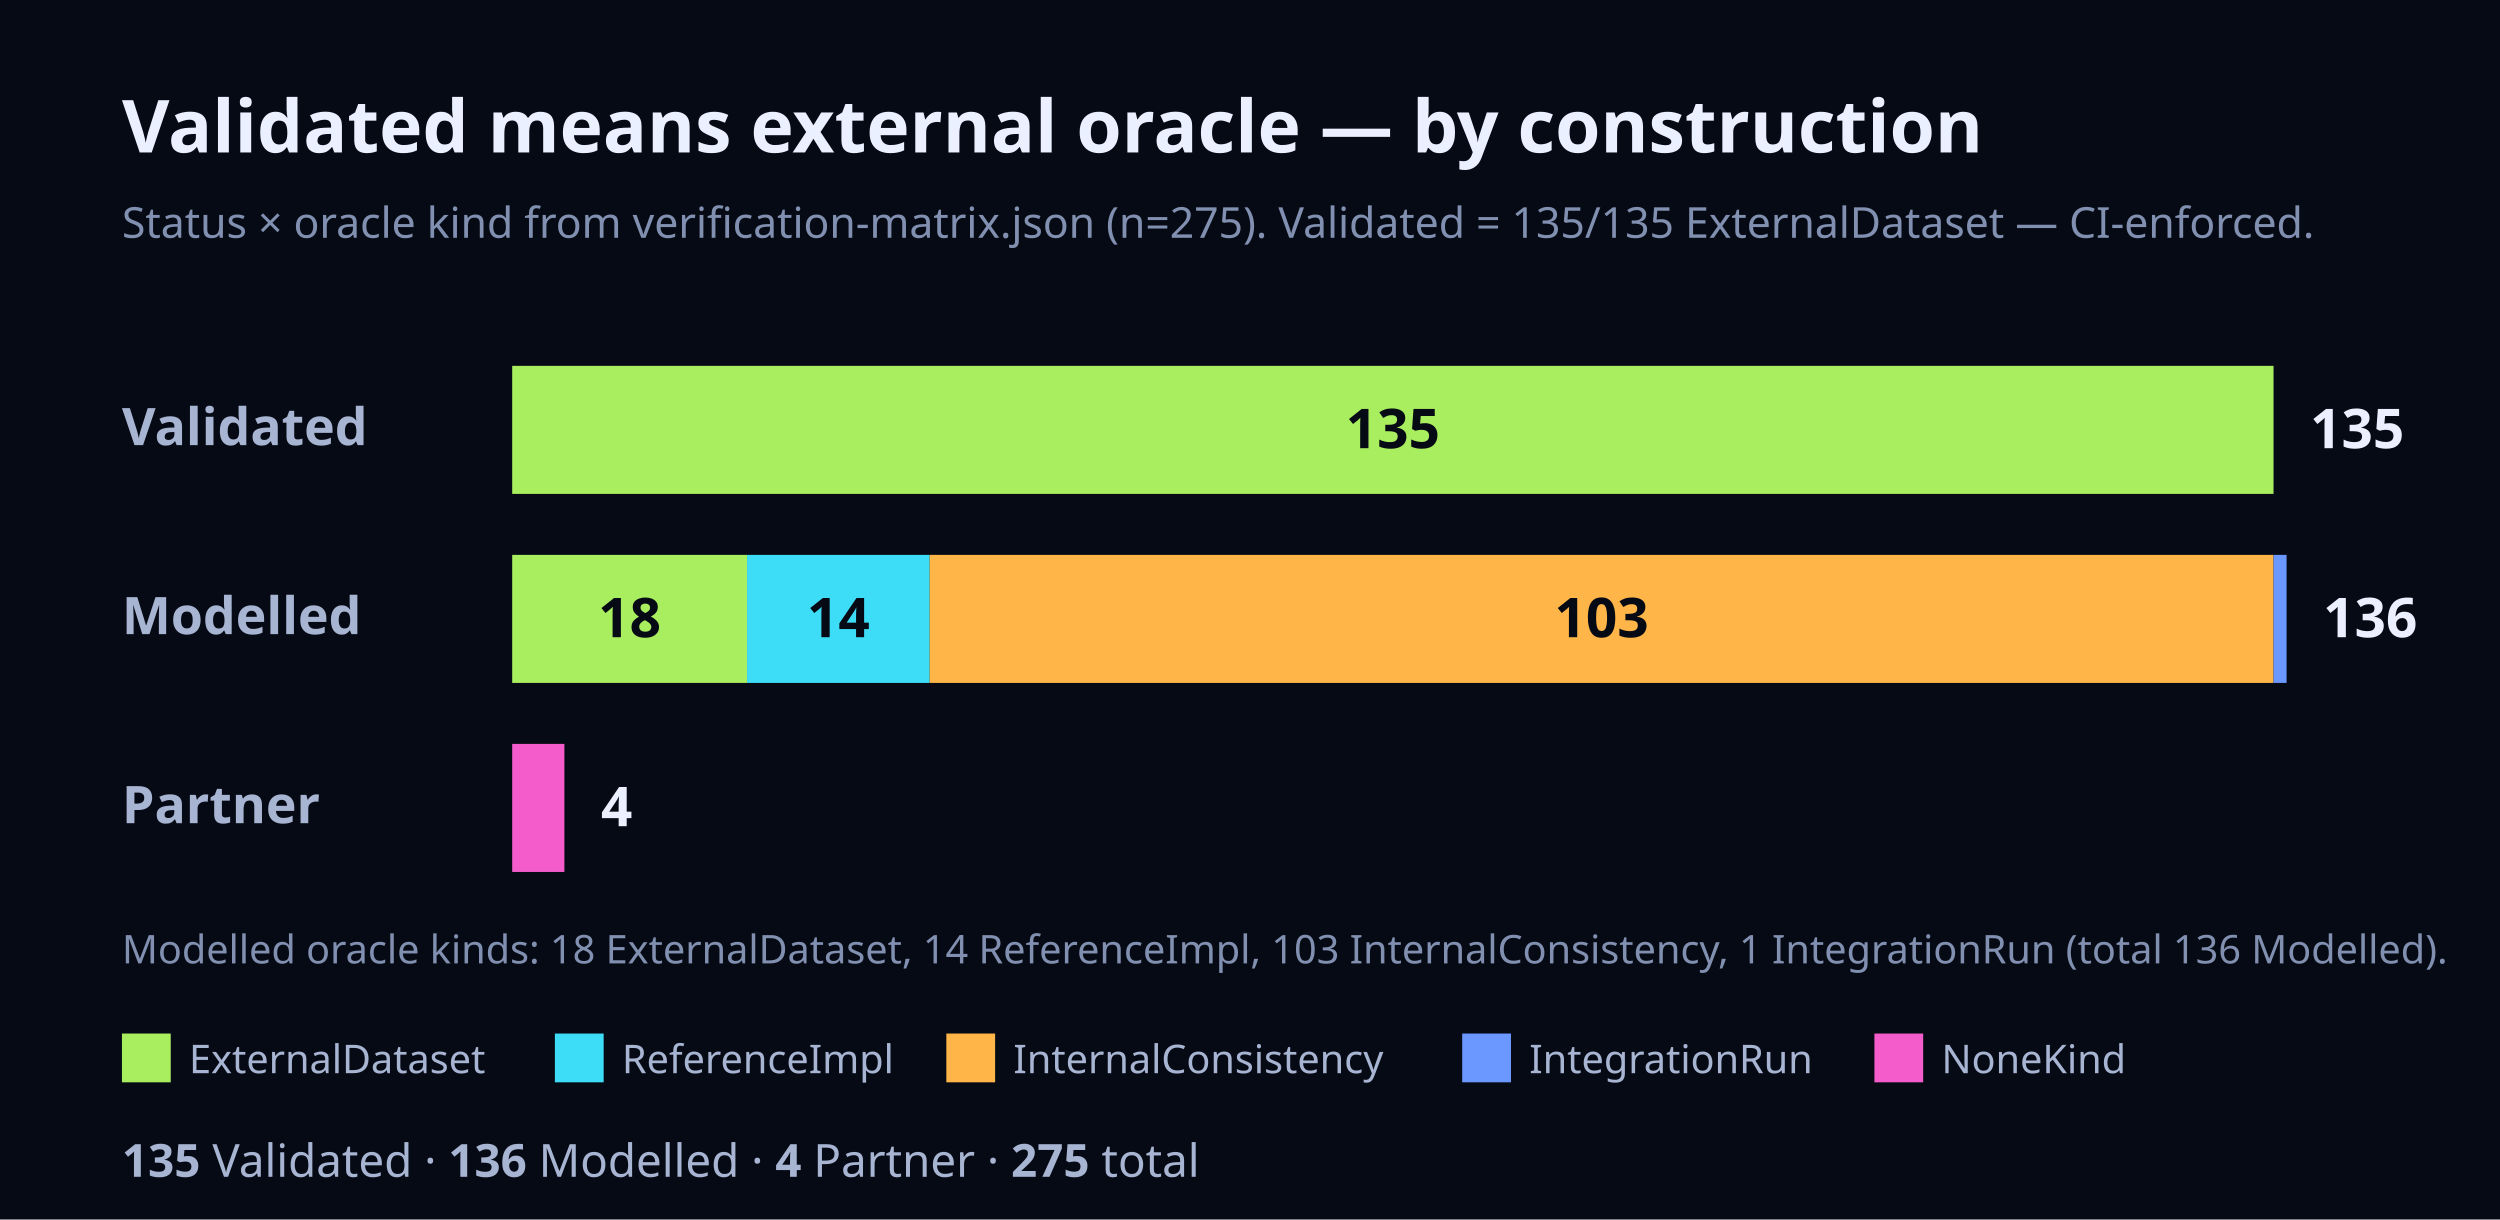
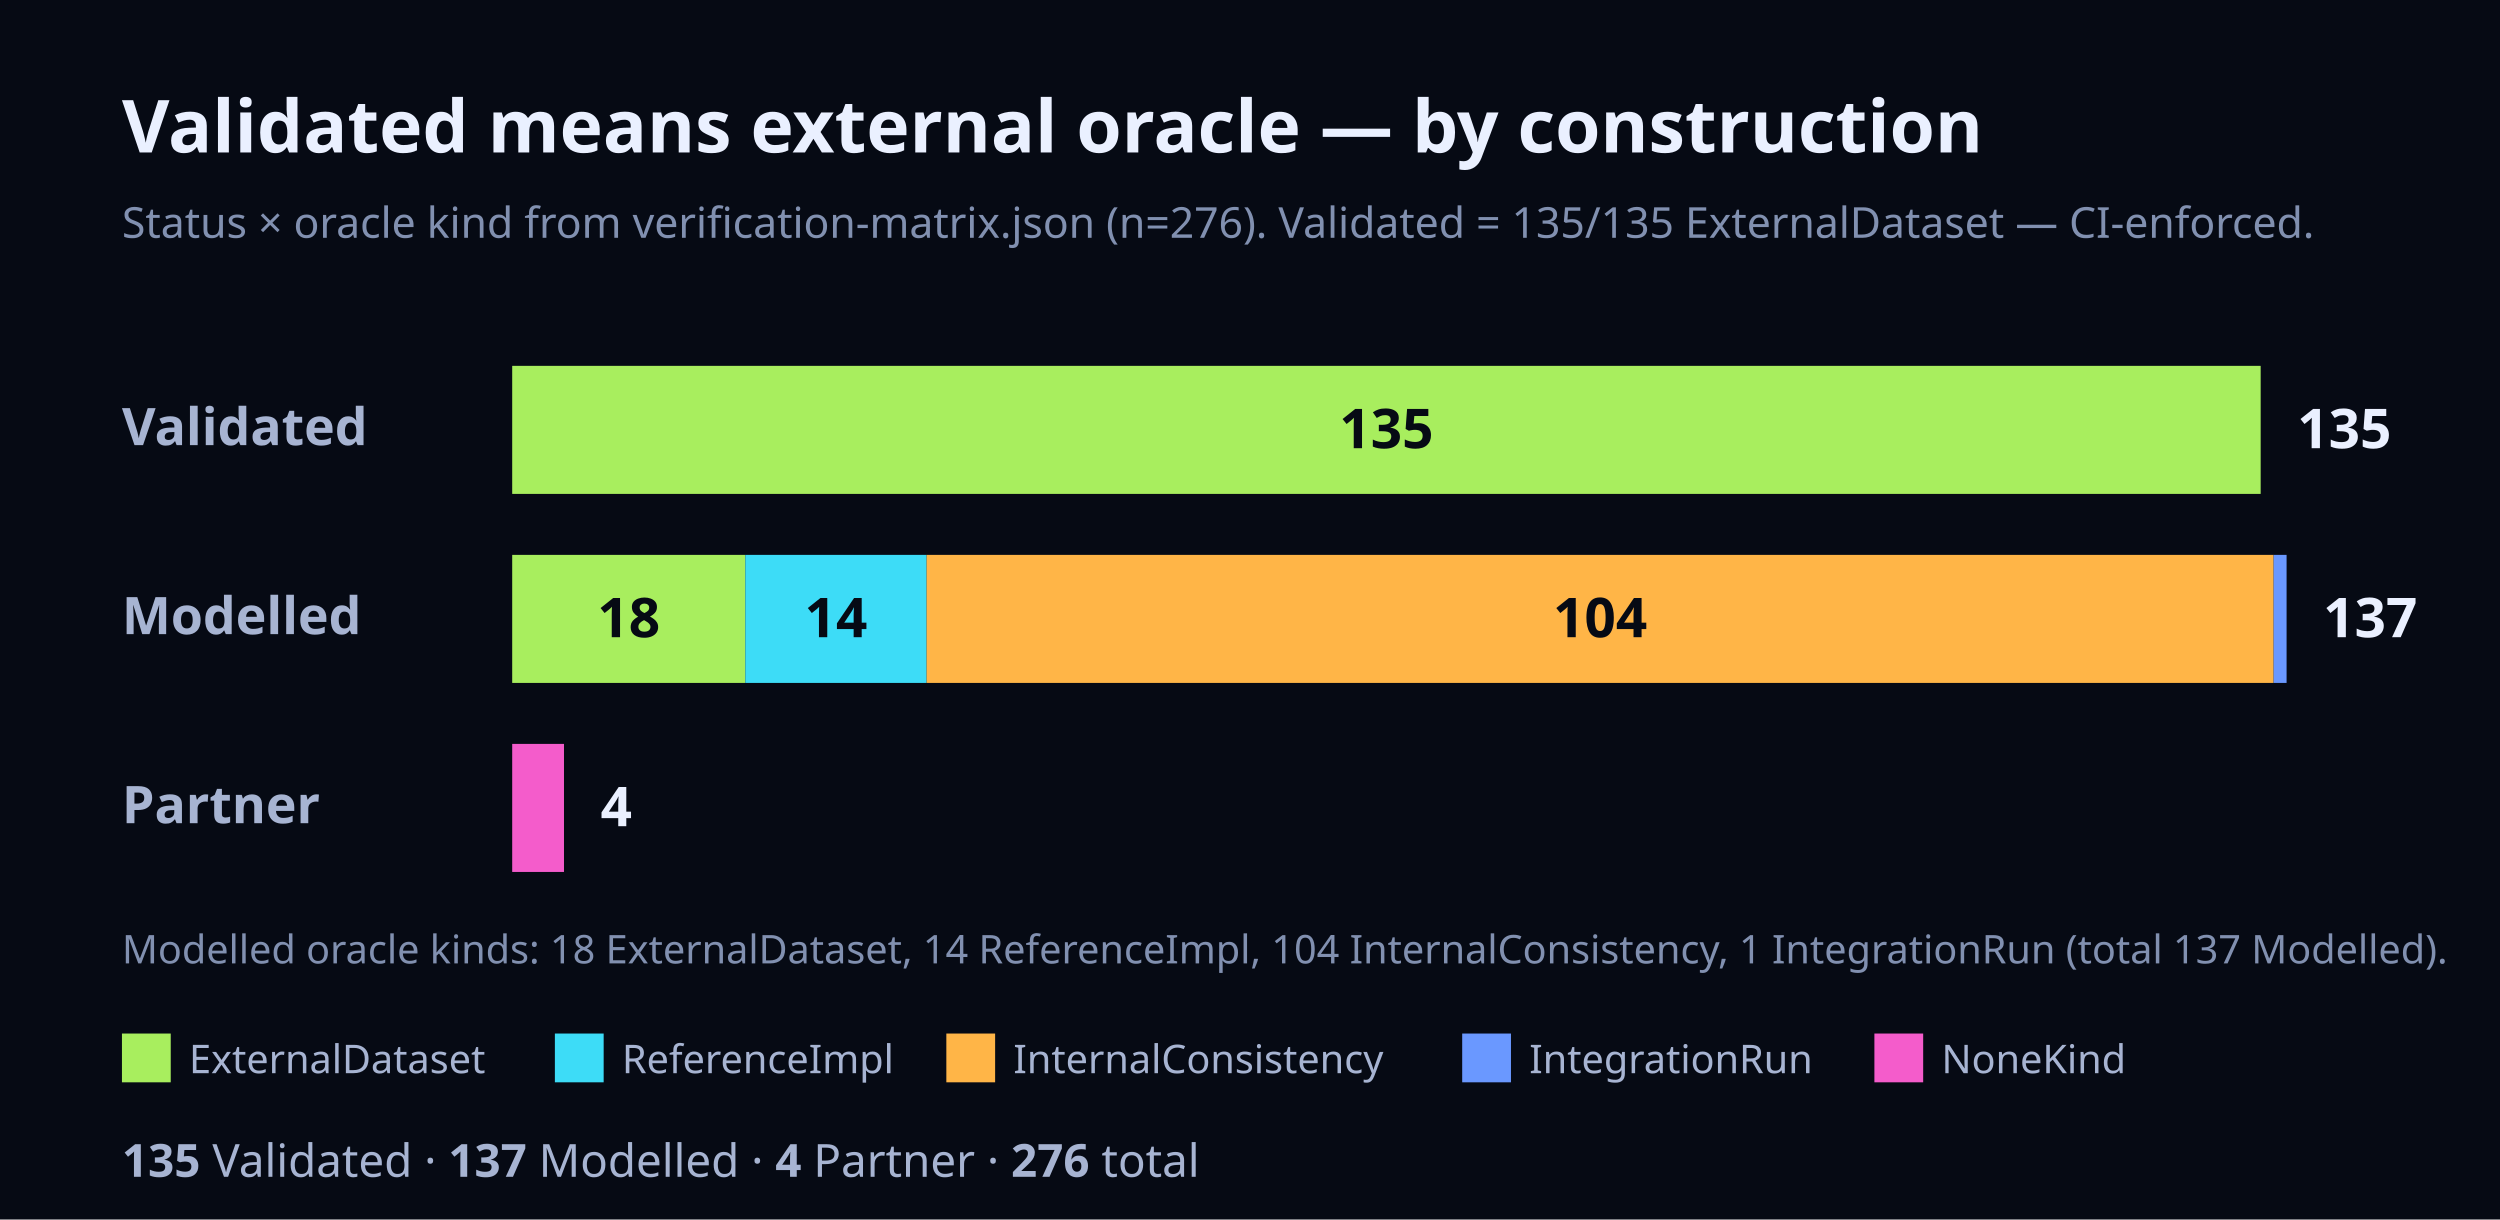
<svg xmlns="http://www.w3.org/2000/svg" width="820" height="400" viewBox="0 0 820 400" font-family="Geist, ui-sans-serif, system-ui, sans-serif">
  <rect x="0" y="0" width="820" height="400" fill="#060A14" />
  <text x="40" y="50" font-size="24" font-weight="700" fill="#EAF0FF">Validated means external oracle — by construction</text>
-   <text x="40" y="78" font-size="14" fill="#8190B0">Status × oracle kind from verification-matrix.json (n=275). Validated = 135/135 ExternalDataset — CI-enforced.</text>
+   <text x="40" y="78" font-size="14" fill="#8190B0">Status × oracle kind from verification-matrix.json (n=276). Validated = 135/135 ExternalDataset — CI-enforced.</text>
  <text x="40" y="146" font-size="17" font-weight="700" fill="#A7B4D2">Validated</text>
-   <rect x="168" y="120" width="577.72" height="42" fill="#A8EE5E" />
-   <text x="456.86" y="147" font-size="18" font-weight="700" fill="#060A14" text-anchor="middle">135</text>
-   <text x="757.72" y="147" font-size="18" font-weight="700" fill="#EAF0FF">135</text>
+   <rect x="168" y="120" width="573.5" height="42" fill="#A8EE5E" />
+   <text x="454.75" y="147" font-size="18" font-weight="700" fill="#060A14" text-anchor="middle">135</text>
+   <text x="753.5" y="147" font-size="18" font-weight="700" fill="#EAF0FF">135</text>
  <text x="40" y="208" font-size="17" font-weight="700" fill="#A7B4D2">Modelled</text>
-   <rect x="168" y="182" width="77.03" height="42" fill="#A8EE5E" />
-   <text x="206.51" y="209" font-size="18" font-weight="700" fill="#060A14" text-anchor="middle">18</text>
-   <rect x="245.03" y="182" width="59.91" height="42" fill="#3DDCF7" />
-   <text x="274.99" y="209" font-size="18" font-weight="700" fill="#060A14" text-anchor="middle">14</text>
-   <rect x="304.94" y="182" width="440.78" height="42" fill="#FFB547" />
-   <text x="525.33" y="209" font-size="18" font-weight="700" fill="#060A14" text-anchor="middle">103</text>
-   <rect x="745.72" y="182" width="4.28" height="42" fill="#6A98FF" />
-   <text x="762" y="209" font-size="18" font-weight="700" fill="#EAF0FF">136</text>
+   <rect x="168" y="182" width="76.47" height="42" fill="#A8EE5E" />
+   <text x="206.23" y="209" font-size="18" font-weight="700" fill="#060A14" text-anchor="middle">18</text>
+   <rect x="244.47" y="182" width="59.47" height="42" fill="#3DDCF7" />
+   <text x="274.2" y="209" font-size="18" font-weight="700" fill="#060A14" text-anchor="middle">14</text>
+   <rect x="303.94" y="182" width="441.81" height="42" fill="#FFB547" />
+   <text x="524.85" y="209" font-size="18" font-weight="700" fill="#060A14" text-anchor="middle">104</text>
+   <rect x="745.75" y="182" width="4.25" height="42" fill="#6A98FF" />
+   <text x="762" y="209" font-size="18" font-weight="700" fill="#EAF0FF">137</text>
  <text x="40" y="270" font-size="17" font-weight="700" fill="#A7B4D2">Partner</text>
-   <rect x="168" y="244" width="17.12" height="42" fill="#F45CCB" />
-   <text x="197.12" y="271" font-size="18" font-weight="700" fill="#EAF0FF">4</text>
-   <text x="40" y="316" font-size="13" fill="#8190B0">Modelled oracle kinds: 18 ExternalDataset, 14 ReferenceImpl, 103 InternalConsistency, 1 IntegrationRun (total 136 Modelled).</text>
+   <rect x="168" y="244" width="16.99" height="42" fill="#F45CCB" />
+   <text x="196.99" y="271" font-size="18" font-weight="700" fill="#EAF0FF">4</text>
+   <text x="40" y="316" font-size="13" fill="#8190B0">Modelled oracle kinds: 18 ExternalDataset, 14 ReferenceImpl, 104 InternalConsistency, 1 IntegrationRun (total 137 Modelled).</text>
  <rect x="40" y="339" width="16" height="16" fill="#A8EE5E" />
  <text x="62" y="352" font-size="13" fill="#A7B4D2">ExternalDataset</text>
  <rect x="182" y="339" width="16" height="16" fill="#3DDCF7" />
  <text x="204" y="352" font-size="13" fill="#A7B4D2">ReferenceImpl</text>
  <rect x="310.4" y="339" width="16" height="16" fill="#FFB547" />
  <text x="332.4" y="352" font-size="13" fill="#A7B4D2">InternalConsistency</text>
  <rect x="479.6" y="339" width="16" height="16" fill="#6A98FF" />
  <text x="501.6" y="352" font-size="13" fill="#A7B4D2">IntegrationRun</text>
  <rect x="614.8" y="339" width="16" height="16" fill="#F45CCB" />
  <text x="636.8" y="352" font-size="13" fill="#A7B4D2">NoneKind</text>
  <text x="40" y="386" font-size="15" fill="#A7B4D2">
-     <tspan font-weight="700">135</tspan> Validated · <tspan font-weight="700">136</tspan> Modelled · <tspan font-weight="700">4</tspan> Partner · <tspan font-weight="700">275</tspan> total</text>
+     <tspan font-weight="700">135</tspan> Validated · <tspan font-weight="700">137</tspan> Modelled · <tspan font-weight="700">4</tspan> Partner · <tspan font-weight="700">276</tspan> total</text>
</svg>
